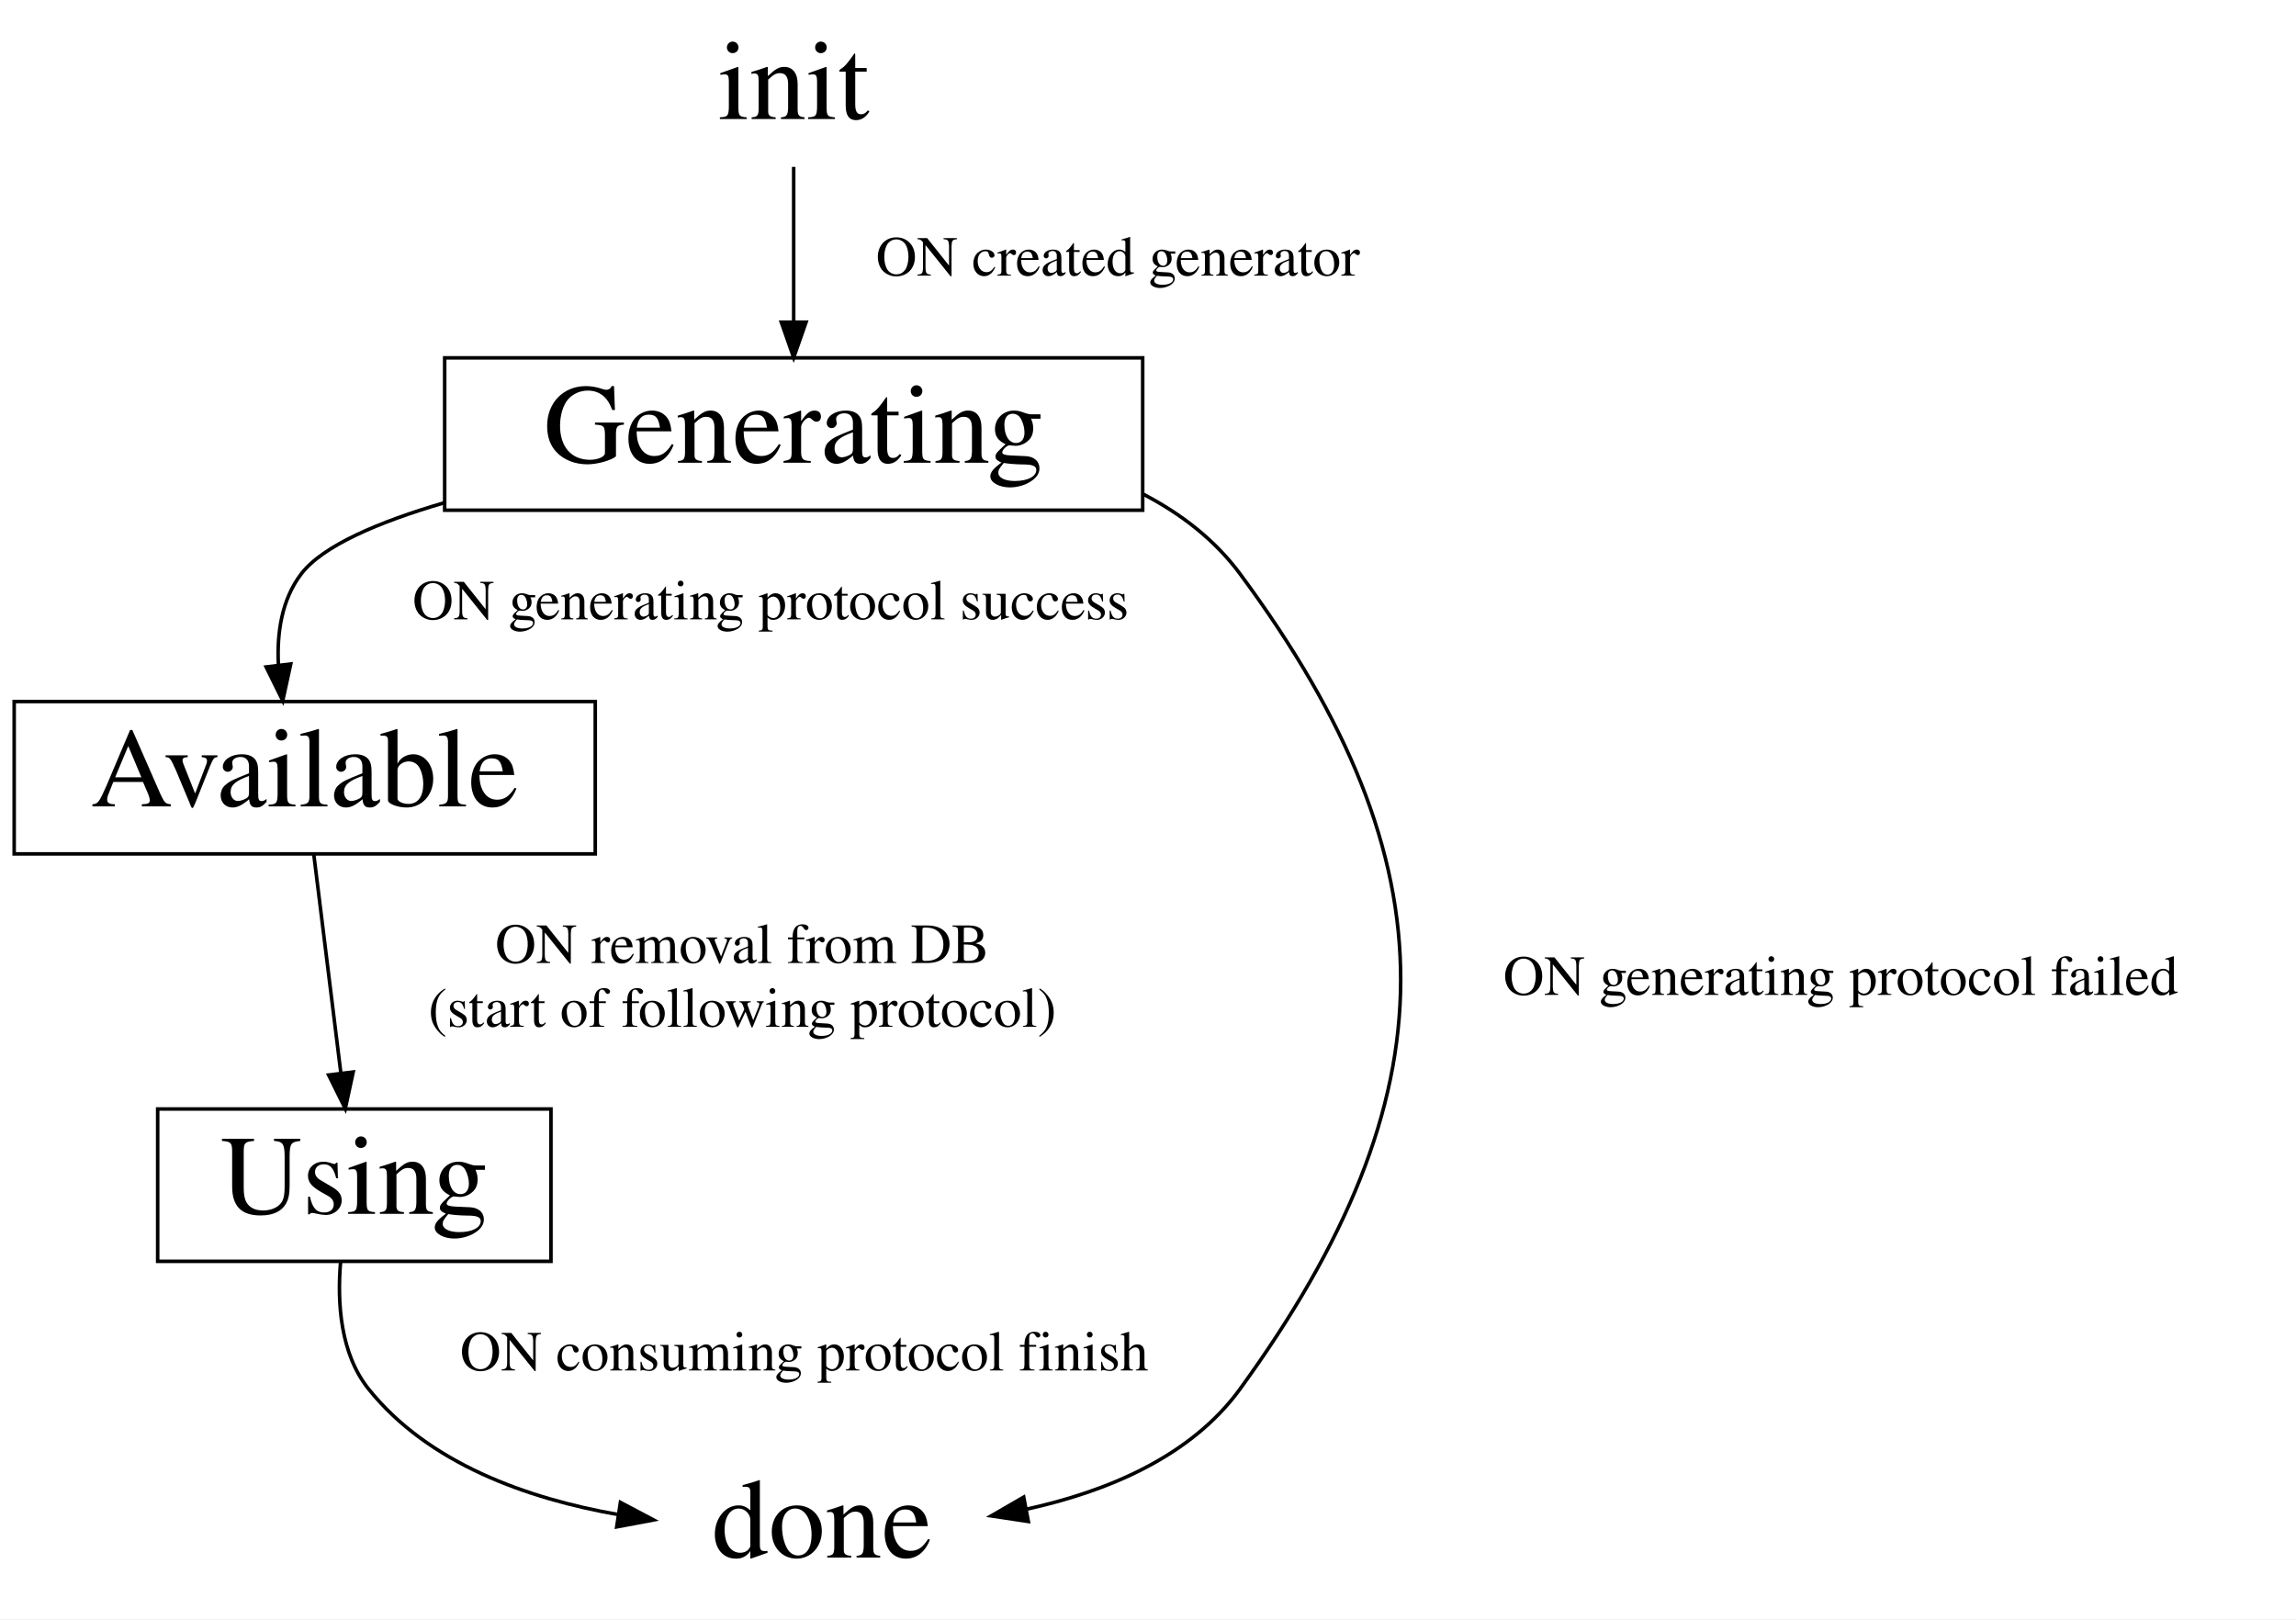
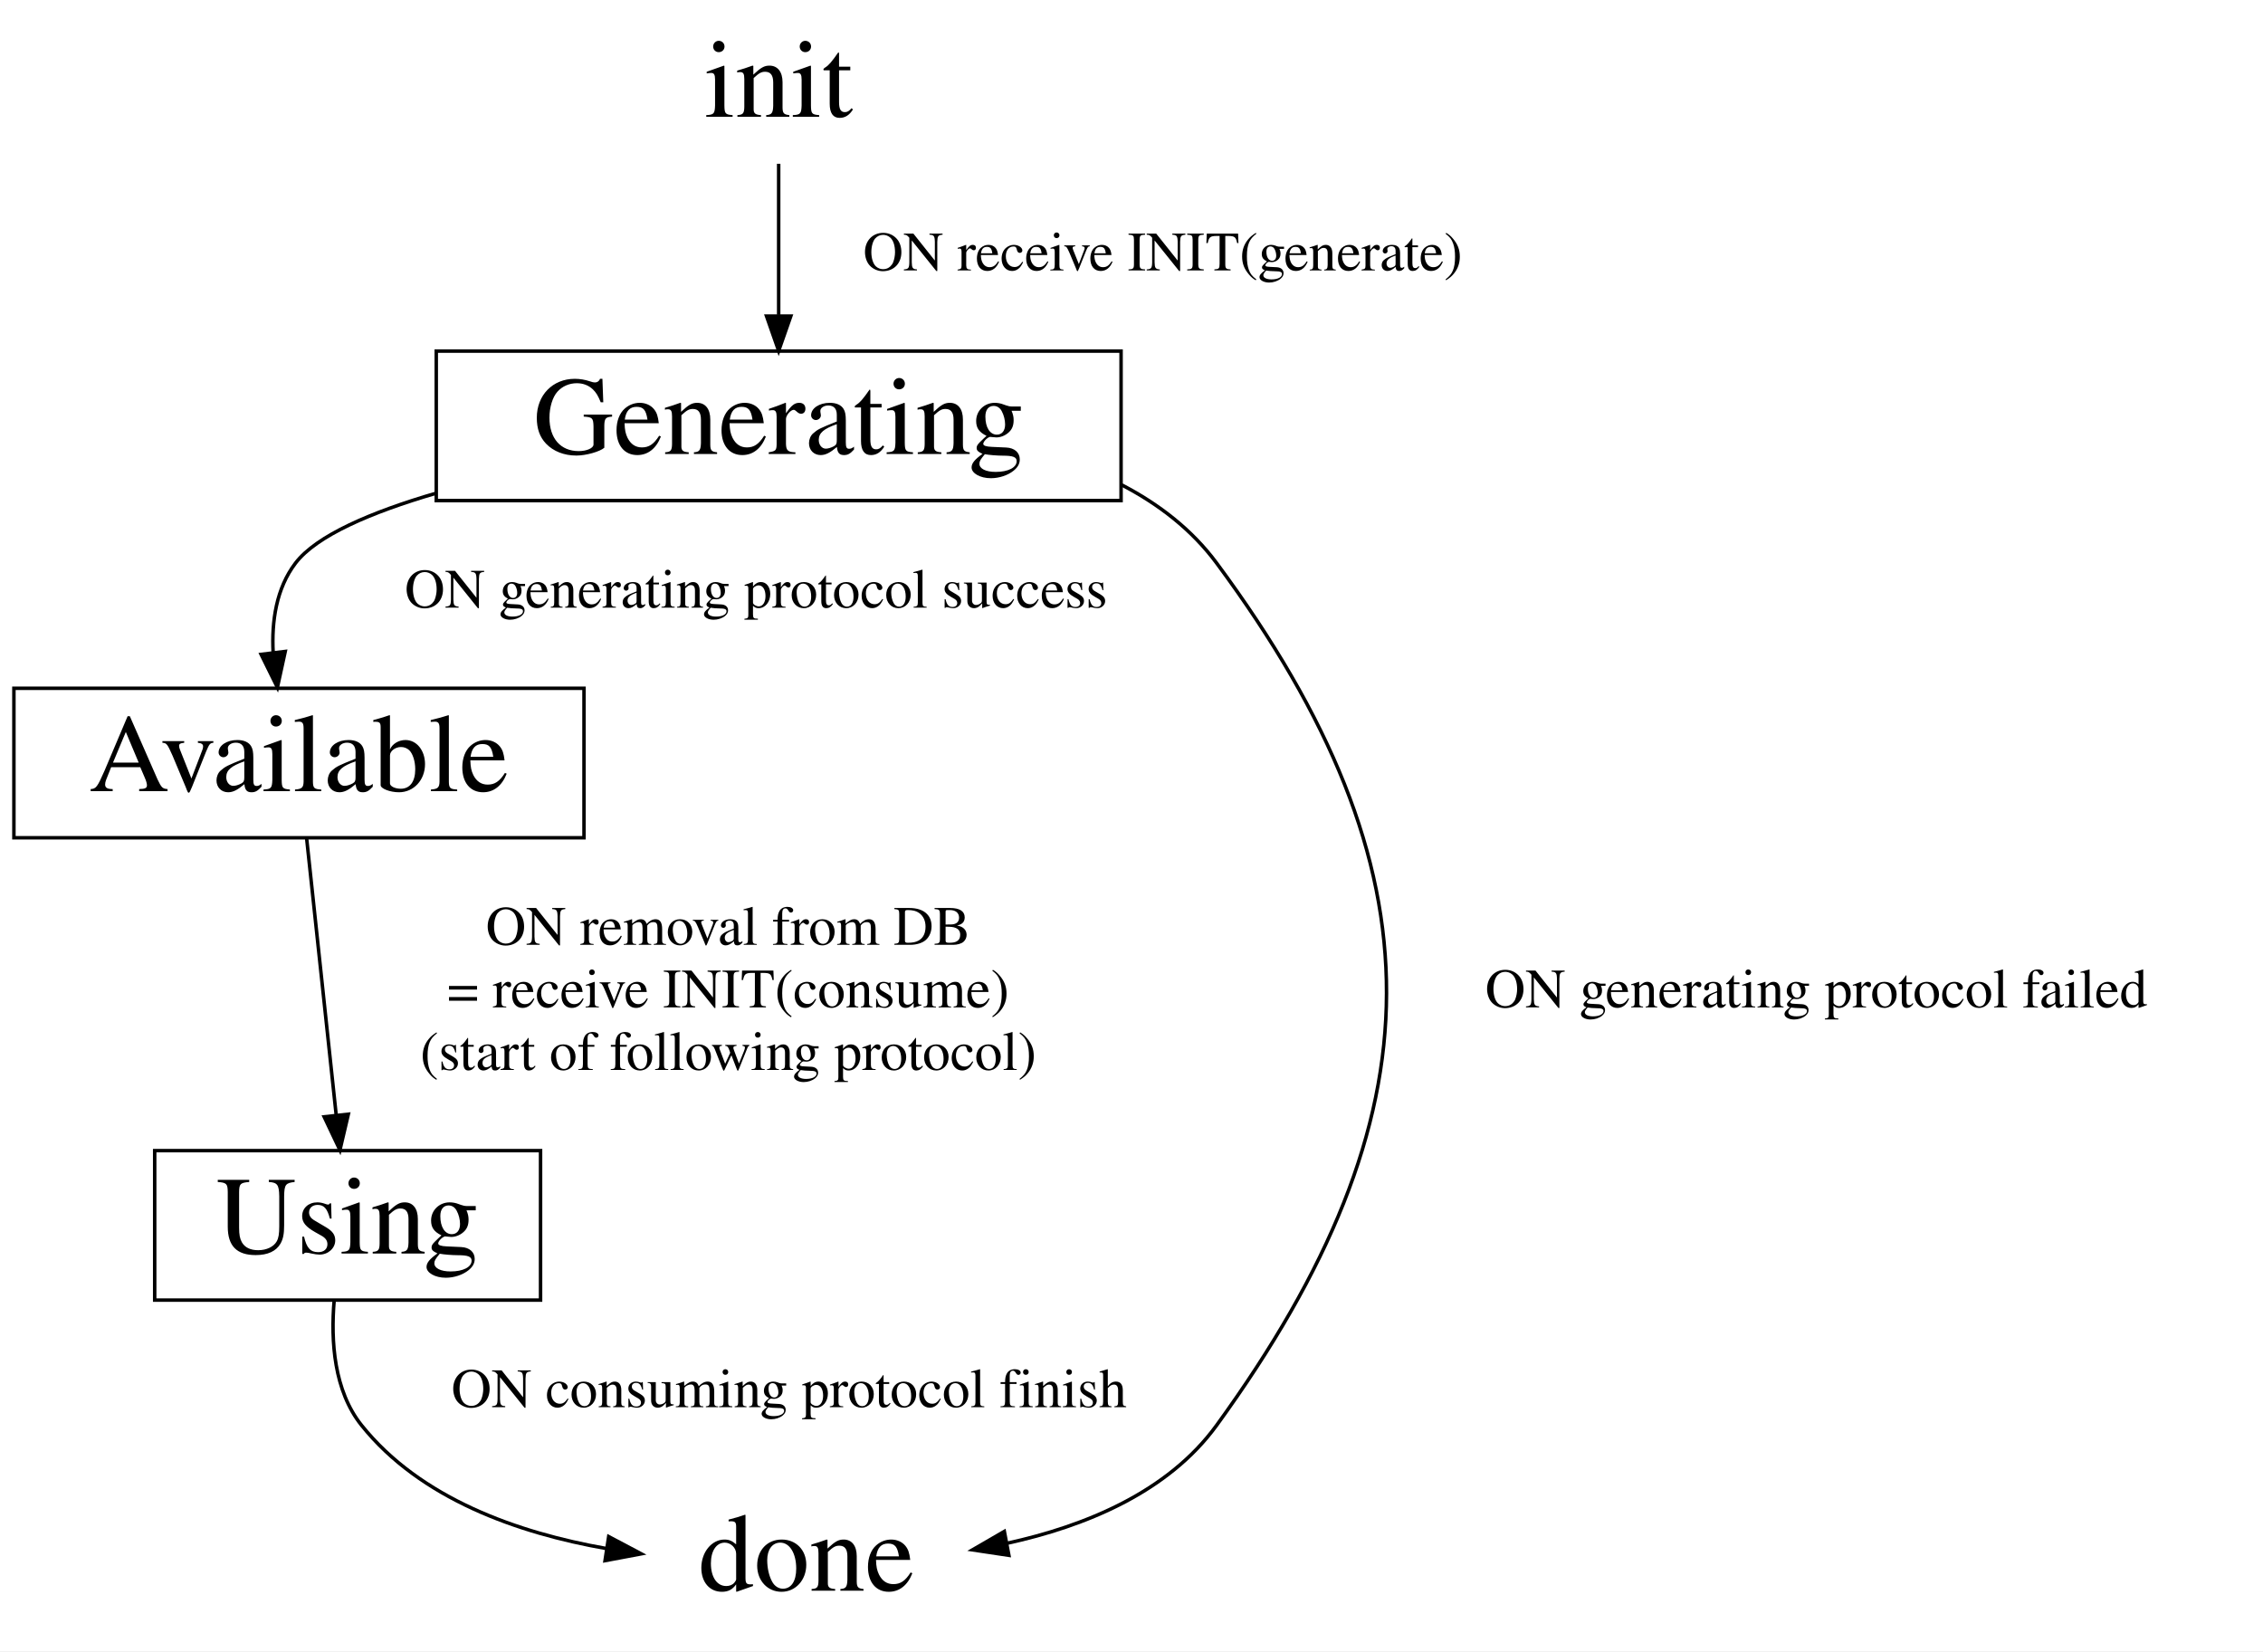
- <svg xmlns="http://www.w3.org/2000/svg" width="648pt" height="457pt" viewBox="0.00 0.00 648.00 457.00">
-   <g id="graph0" class="graph" transform="scale(1 1) rotate(0) translate(4 453)">
-     <polygon fill="white" stroke="transparent" points="-4,4 -4,-453 644,-453 644,4 -4,4" />
+ <svg xmlns="http://www.w3.org/2000/svg" width="651pt" height="475pt" viewBox="0.00 0.00 651.00 475.00">
+   <g id="graph0" class="graph" transform="scale(1 1) rotate(0) translate(4 471)">
+     <polygon fill="white" stroke="transparent" points="-4,4 -4,-471 647,-471 647,4 -4,4" />
    <g id="node1" class="node">
-       <text text-anchor="middle" x="220" y="-419.4" font-family="Times,serif" font-size="32.00">init</text>
+       <text text-anchor="middle" x="220" y="-437.4" font-family="Times,serif" font-size="32.00">init</text>
    </g>
    <g id="node2" class="node">
-       <polygon fill="none" stroke="black" points="318.5,-352 121.5,-352 121.5,-309 318.5,-309 318.5,-352" />
-       <text text-anchor="middle" x="220" y="-322.4" font-family="Times,serif" font-size="32.00">Generating</text>
+       <polygon fill="none" stroke="black" points="318.5,-370 121.5,-370 121.5,-327 318.5,-327 318.5,-370" />
+       <text text-anchor="middle" x="220" y="-340.4" font-family="Times,serif" font-size="32.00">Generating</text>
    </g>
    <g id="edge1" class="edge">
-       <path fill="none" stroke="black" d="M220,-405.89C220,-393.19 220,-376.67 220,-362.42" />
-       <polygon fill="black" stroke="black" points="223.5,-362.07 220,-352.07 216.5,-362.07 223.5,-362.07" />
-       <text text-anchor="middle" x="311.5" y="-375.2" font-family="Times,serif" font-size="16.00">ON created generator</text>
+       <path fill="none" stroke="black" d="M220,-423.89C220,-411.19 220,-394.67 220,-380.42" />
+       <polygon fill="black" stroke="black" points="223.5,-380.07 220,-370.07 216.5,-380.07 223.5,-380.07" />
+       <text text-anchor="middle" x="330.5" y="-393.2" font-family="Times,serif" font-size="16.00">ON receive INIT(generate)</text>
    </g>
    <g id="node3" class="node">
-       <polygon fill="none" stroke="black" points="164,-255 0,-255 0,-212 164,-212 164,-255" />
-       <text text-anchor="middle" x="82" y="-225.4" font-family="Times,serif" font-size="32.00">Available</text>
+       <polygon fill="none" stroke="black" points="164,-273 0,-273 0,-230 164,-230 164,-273" />
+       <text text-anchor="middle" x="82" y="-243.4" font-family="Times,serif" font-size="32.00">Available</text>
    </g>
    <g id="edge2" class="edge">
-       <path fill="none" stroke="black" d="M121.48,-311.13C102.71,-305.64 87.03,-298.92 81,-291 75.48,-283.74 74.1,-274.3 74.58,-265.22" />
-       <polygon fill="black" stroke="black" points="78.06,-265.6 75.8,-255.25 71.11,-264.76 78.06,-265.6" />
-       <text text-anchor="middle" x="213.5" y="-278.2" font-family="Times,serif" font-size="16.00">ON generating protocol success</text>
+       <path fill="none" stroke="black" d="M121.48,-329.13C102.71,-323.64 87.03,-316.92 81,-309 75.48,-301.74 74.1,-292.3 74.58,-283.22" />
+       <polygon fill="black" stroke="black" points="78.06,-283.6 75.8,-273.25 71.11,-282.76 78.06,-283.6" />
+       <text text-anchor="middle" x="213.5" y="-296.2" font-family="Times,serif" font-size="16.00">ON generating protocol success</text>
    </g>
    <g id="node5" class="node">
      <text text-anchor="middle" x="228" y="-13.4" font-family="Times,serif" font-size="32.00">done</text>
    </g>
    <g id="edge3" class="edge">
-       <path fill="none" stroke="black" d="M318.73,-313.49C329.34,-307.97 338.86,-300.65 346,-291 406.81,-208.83 406.03,-143.74 346,-61 332.05,-41.78 308.25,-31.97 285.66,-27.04" />
+       <path fill="none" stroke="black" d="M318.73,-331.49C329.34,-325.97 338.86,-318.65 346,-309 411.57,-220.4 410.73,-150.21 346,-61 332.05,-41.78 308.25,-31.97 285.66,-27.04" />
      <polygon fill="black" stroke="black" points="286.23,-23.58 275.75,-25.15 284.92,-30.46 286.23,-23.58" />
-       <text text-anchor="middle" x="515.5" y="-172.2" font-family="Times,serif" font-size="16.00">ON generating protocol failed</text>
+       <text text-anchor="middle" x="518.5" y="-181.2" font-family="Times,serif" font-size="16.00">ON generating protocol failed</text>
    </g>
    <g id="node4" class="node">
      <polygon fill="none" stroke="black" points="151.5,-140 40.5,-140 40.5,-97 151.5,-97 151.5,-140" />
      <text text-anchor="middle" x="96" y="-110.4" font-family="Times,serif" font-size="32.00">Using</text>
    </g>
    <g id="edge4" class="edge">
-       <path fill="none" stroke="black" d="M84.57,-211.77C86.71,-194.49 89.79,-169.62 92.21,-150.06" />
-       <polygon fill="black" stroke="black" points="95.69,-150.45 93.45,-140.09 88.75,-149.59 95.69,-150.45" />
-       <text text-anchor="middle" x="205.5" y="-181.2" font-family="Times,serif" font-size="16.00">ON removal from DB</text>
+       <path fill="none" stroke="black" d="M84.22,-229.74C86.5,-208.38 90.09,-174.84 92.7,-150.36" />
+       <polygon fill="black" stroke="black" points="96.21,-150.48 93.79,-140.16 89.25,-149.73 96.21,-150.48" />
+       <text text-anchor="middle" x="205.5" y="-199.2" font-family="Times,serif" font-size="16.00">ON removal from DB</text>
+       <text text-anchor="middle" x="205.5" y="-181.2" font-family="Times,serif" font-size="16.00">= receive INIT(consume)</text>
      <text text-anchor="middle" x="205.5" y="-163.2" font-family="Times,serif" font-size="16.00">(start of following protocol)</text>
    </g>
    <g id="edge5" class="edge">
      <path fill="none" stroke="black" d="M92.13,-96.9C91.12,-85.18 92.08,-70.91 100,-61 116.89,-39.88 144.93,-30.01 170.46,-25.53" />
      <polygon fill="black" stroke="black" points="171.1,-28.97 180.47,-24.01 170.05,-22.05 171.1,-28.97" />
      <text text-anchor="middle" x="223" y="-66.2" font-family="Times,serif" font-size="16.00">ON consuming protocol finish</text>
    </g>
  </g>
</svg>
